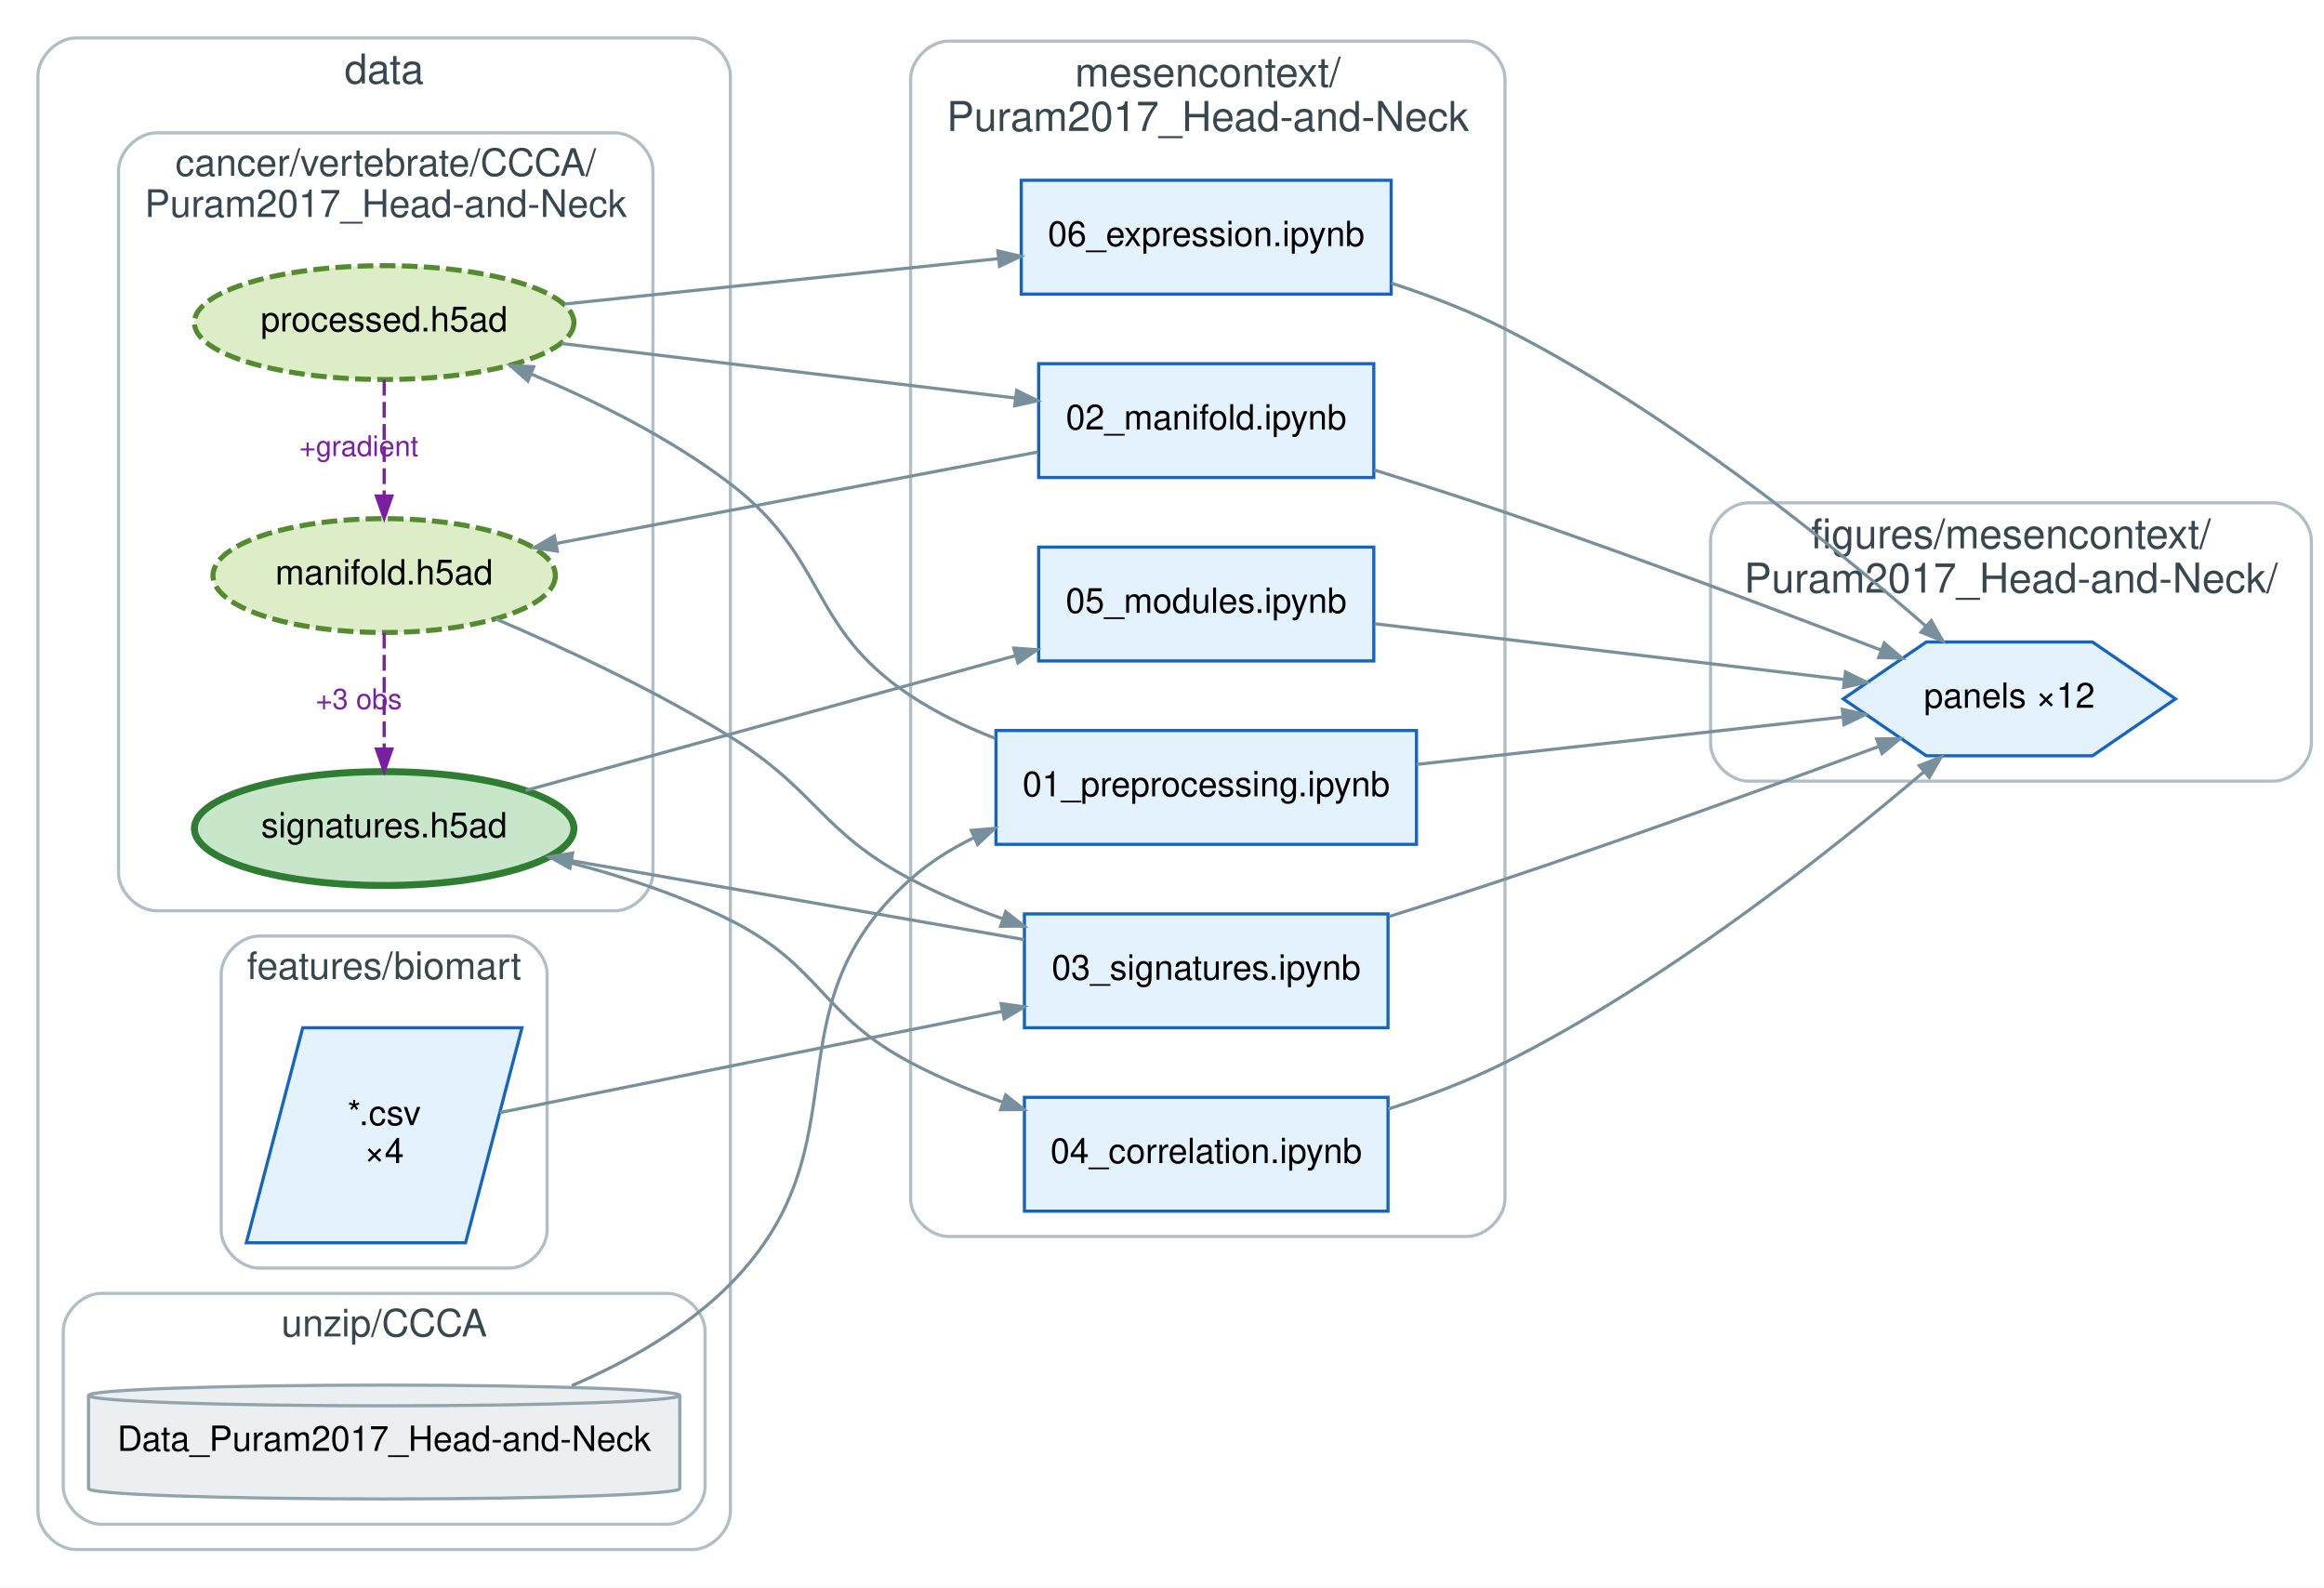
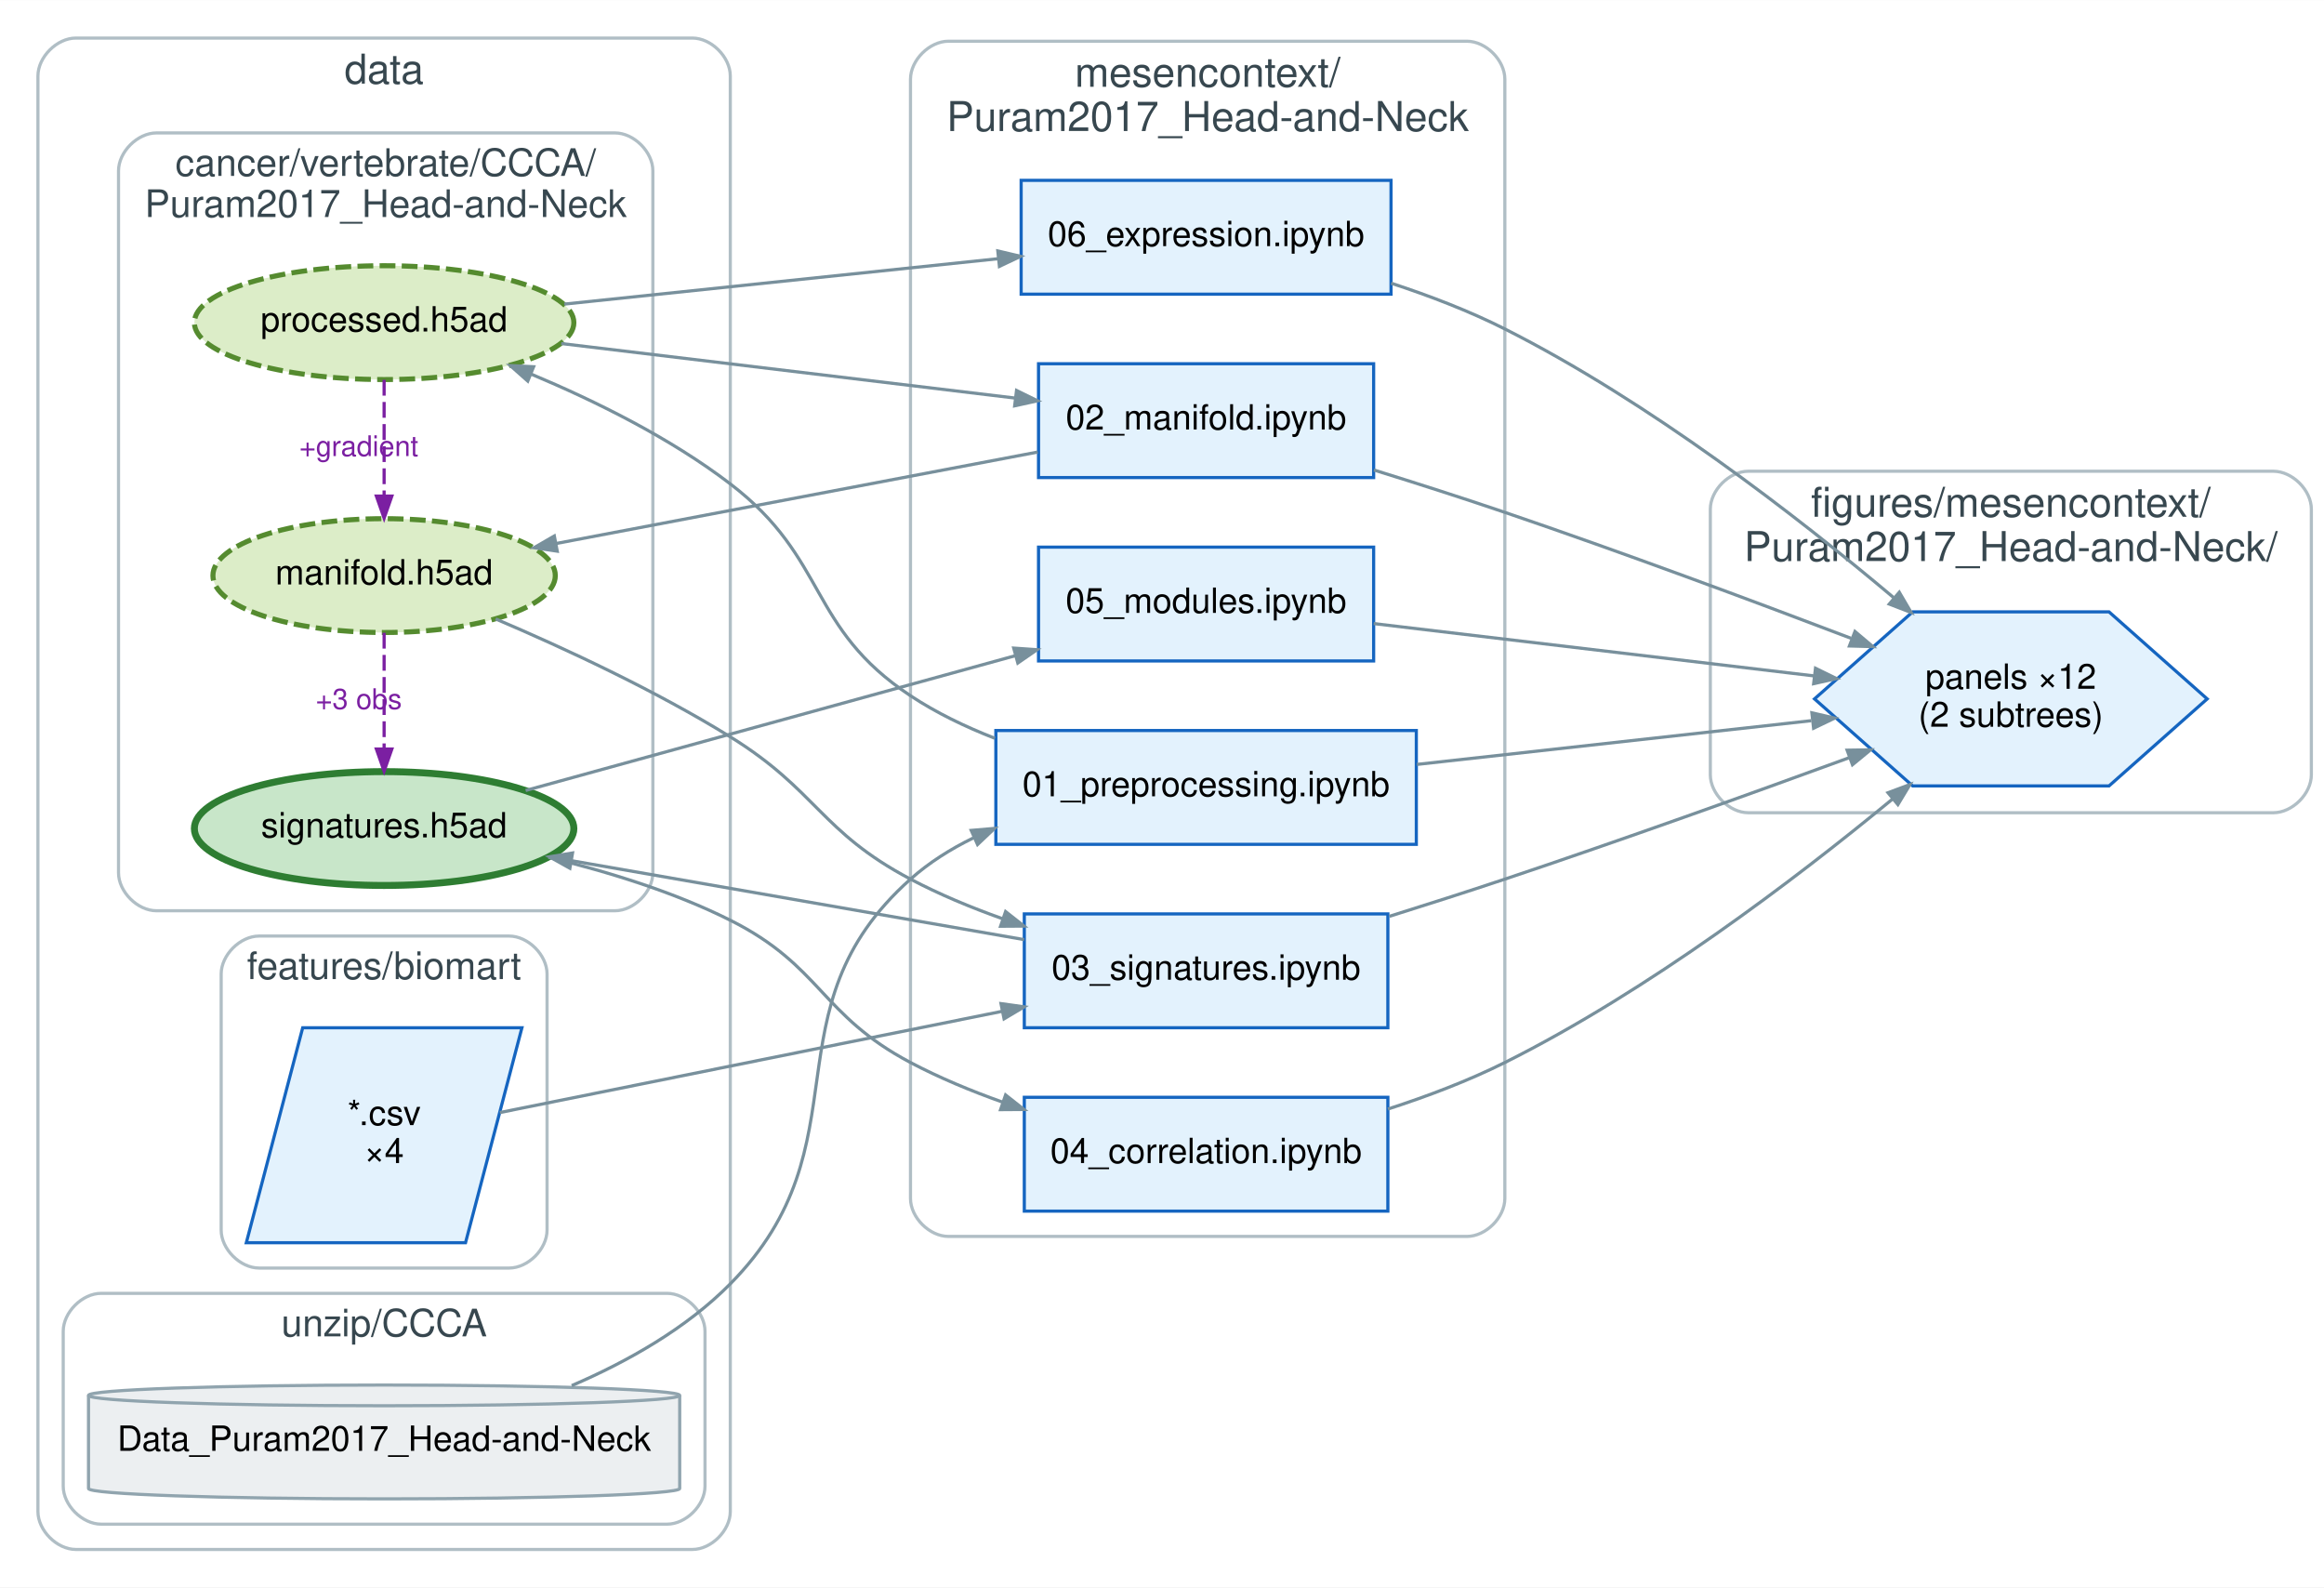
- <svg xmlns="http://www.w3.org/2000/svg" width="735pt" height="502pt" viewBox="0.00 0.00 735.03 502.00">
+ <svg xmlns="http://www.w3.org/2000/svg" width="735pt" height="502pt" viewBox="0.00 0.00 735.11 502.00">
  <g id="graph0" class="graph" transform="scale(1 1) rotate(0) translate(4 498)">
-     <polygon fill="white" stroke="transparent" points="-4,4 -4,-498 731.03,-498 731.03,4 -4,4" />
+     <polygon fill="white" stroke="transparent" points="-4,4 -4,-498 731.11,-498 731.11,4 -4,4" />
    <g id="clust1" class="cluster">
      <path fill="none" stroke="#b0bec5" d="M20,-8C20,-8 215,-8 215,-8 221,-8 227,-14 227,-20 227,-20 227,-474 227,-474 227,-480 221,-486 215,-486 215,-486 20,-486 20,-486 14,-486 8,-480 8,-474 8,-474 8,-20 8,-20 8,-14 14,-8 20,-8" />
      <text text-anchor="middle" x="117.5" y="-471.6" font-family="Helvetica,sans-Serif" font-size="13.00" fill="#37474f">data</text>
    </g>
    <g id="clust2" class="cluster">
      <path fill="none" stroke="#b0bec5" d="M45.49,-210C45.49,-210 190.51,-210 190.51,-210 196.51,-210 202.51,-216 202.51,-222 202.51,-222 202.51,-444 202.51,-444 202.51,-450 196.51,-456 190.51,-456 190.51,-456 45.49,-456 45.49,-456 39.49,-456 33.49,-450 33.49,-444 33.49,-444 33.49,-222 33.49,-222 33.49,-216 39.49,-210 45.49,-210" />
      <text text-anchor="middle" x="118" y="-442.4" font-family="Helvetica,sans-Serif" font-size="12.00" fill="#37474f">cancer/vertebrate/CCCA/</text>
      <text text-anchor="middle" x="118" y="-429.4" font-family="Helvetica,sans-Serif" font-size="12.00" fill="#37474f">Puram2017_Head-and-Neck</text>
    </g>
    <g id="clust3" class="cluster">
      <path fill="none" stroke="#b0bec5" d="M77.96,-97C77.96,-97 157.04,-97 157.04,-97 163.04,-97 169.04,-103 169.04,-109 169.04,-109 169.04,-190 169.04,-190 169.04,-196 163.04,-202 157.04,-202 157.04,-202 77.96,-202 77.96,-202 71.96,-202 65.96,-196 65.96,-190 65.96,-190 65.96,-109 65.96,-109 65.96,-103 71.96,-97 77.96,-97" />
      <text text-anchor="middle" x="117.5" y="-188.4" font-family="Helvetica,sans-Serif" font-size="12.00" fill="#37474f">features/biomart</text>
    </g>
    <g id="clust4" class="cluster">
      <path fill="none" stroke="#b0bec5" d="M28,-16C28,-16 207,-16 207,-16 213,-16 219,-22 219,-28 219,-28 219,-77 219,-77 219,-83 213,-89 207,-89 207,-89 28,-89 28,-89 22,-89 16,-83 16,-77 16,-77 16,-28 16,-28 16,-22 22,-16 28,-16" />
      <text text-anchor="middle" x="117.5" y="-75.4" font-family="Helvetica,sans-Serif" font-size="12.00" fill="#37474f">unzip/CCCA</text>
    </g>
    <g id="clust5" class="cluster">
      <path fill="none" stroke="#b0bec5" d="M296,-107C296,-107 460,-107 460,-107 466,-107 472,-113 472,-119 472,-119 472,-473 472,-473 472,-479 466,-485 460,-485 460,-485 296,-485 296,-485 290,-485 284,-479 284,-473 284,-473 284,-119 284,-119 284,-113 290,-107 296,-107" />
      <text text-anchor="middle" x="378" y="-470.6" font-family="Helvetica,sans-Serif" font-size="13.00" fill="#37474f">mesencontext/</text>
      <text text-anchor="middle" x="378" y="-456.6" font-family="Helvetica,sans-Serif" font-size="13.00" fill="#37474f">Puram2017_Head-and-Neck</text>
    </g>
    <g id="clust6" class="cluster">
-       <path fill="none" stroke="#b0bec5" d="M549,-251C549,-251 715.03,-251 715.03,-251 721.03,-251 727.03,-257 727.03,-263 727.03,-263 727.03,-327 727.03,-327 727.03,-333 721.03,-339 715.03,-339 715.03,-339 549,-339 549,-339 543,-339 537,-333 537,-327 537,-327 537,-263 537,-263 537,-257 543,-251 549,-251" />
-       <text text-anchor="middle" x="632.02" y="-324.6" font-family="Helvetica,sans-Serif" font-size="13.00" fill="#37474f">figures/mesencontext/</text>
-       <text text-anchor="middle" x="632.02" y="-310.6" font-family="Helvetica,sans-Serif" font-size="13.00" fill="#37474f">Puram2017_Head-and-Neck/</text>
+       <path fill="none" stroke="#b0bec5" d="M549,-241C549,-241 715.11,-241 715.11,-241 721.11,-241 727.11,-247 727.11,-253 727.11,-253 727.11,-337 727.11,-337 727.11,-343 721.11,-349 715.11,-349 715.11,-349 549,-349 549,-349 543,-349 537,-343 537,-337 537,-337 537,-253 537,-253 537,-247 543,-241 549,-241" />
+       <text text-anchor="middle" x="632.05" y="-334.6" font-family="Helvetica,sans-Serif" font-size="13.00" fill="#37474f">figures/mesencontext/</text>
+       <text text-anchor="middle" x="632.05" y="-320.6" font-family="Helvetica,sans-Serif" font-size="13.00" fill="#37474f">Puram2017_Head-and-Neck/</text>
    </g>
    <g id="node1" class="node">
      <ellipse fill="#dcedc8" stroke="#558b2f" stroke-width="1.6" stroke-dasharray="5,2" cx="117.5" cy="-396" rx="60.02" ry="18" />
      <text text-anchor="middle" x="117.5" y="-393.2" font-family="Helvetica,sans-Serif" font-size="11.00">processed.h5ad</text>
    </g>
    <g id="node2" class="node">
      <ellipse fill="#dcedc8" stroke="#558b2f" stroke-width="1.6" stroke-dasharray="5,2" cx="117.5" cy="-316" rx="54.15" ry="18" />
      <text text-anchor="middle" x="117.5" y="-313.2" font-family="Helvetica,sans-Serif" font-size="11.00">manifold.h5ad</text>
    </g>
    <g id="edge17" class="edge">
      <path fill="none" stroke="#7b1fa2" stroke-dasharray="5,2" d="M117.5,-377.92C117.5,-367.09 117.5,-353.16 117.5,-341.26" />
      <polygon fill="#7b1fa2" stroke="#7b1fa2" points="119.95,-341.15 117.5,-334.15 115.05,-341.15 119.95,-341.15" />
      <text text-anchor="middle" x="109.5" y="-353.8" font-family="Helvetica,sans-Serif" font-size="9.00" fill="#7b1fa2">+gradient</text>
    </g>
    <g id="node7" class="node">
      <polygon fill="#e3f2fd" stroke="#1565c0" points="430.5,-383 324.5,-383 324.5,-347 430.5,-347 430.5,-383" />
      <text text-anchor="middle" x="377.5" y="-362.2" font-family="Helvetica,sans-Serif" font-size="11.00">02_manifold.ipynb</text>
    </g>
    <g id="edge4" class="edge">
      <path fill="none" stroke="#78909c" d="M173.53,-389.39C215.73,-384.32 273.87,-377.33 317.12,-372.14" />
      <polygon fill="#78909c" stroke="#78909c" points="317.54,-374.55 324.19,-371.28 316.95,-369.69 317.54,-374.55" />
    </g>
    <g id="node8" class="node">
      <polygon fill="#e3f2fd" stroke="#1565c0" points="436,-441 319,-441 319,-405 436,-405 436,-441" />
      <text text-anchor="middle" x="377.5" y="-420.2" font-family="Helvetica,sans-Serif" font-size="11.00">06_expression.ipynb</text>
    </g>
    <g id="edge15" class="edge">
      <path fill="none" stroke="#78909c" d="M174.48,-401.86C214.83,-406.08 269.39,-411.79 311.64,-416.21" />
      <polygon fill="#78909c" stroke="#78909c" points="311.62,-418.67 318.84,-416.97 312.13,-413.8 311.62,-418.67" />
    </g>
    <g id="node3" class="node">
      <ellipse fill="#c8e6c9" stroke="#2e7d32" stroke-width="2.2" cx="117.5" cy="-236" rx="60.02" ry="18" />
      <text text-anchor="middle" x="117.5" y="-233.2" font-family="Helvetica,sans-Serif" font-size="11.00">signatures.h5ad</text>
    </g>
    <g id="edge18" class="edge">
      <path fill="none" stroke="#7b1fa2" stroke-dasharray="5,2" d="M117.5,-297.92C117.5,-287.09 117.5,-273.16 117.5,-261.26" />
      <polygon fill="#7b1fa2" stroke="#7b1fa2" points="119.95,-261.15 117.5,-254.15 115.05,-261.15 119.95,-261.15" />
      <text text-anchor="middle" x="109.5" y="-273.8" font-family="Helvetica,sans-Serif" font-size="9.00" fill="#7b1fa2">+3 obs</text>
    </g>
    <g id="node9" class="node">
      <polygon fill="#e3f2fd" stroke="#1565c0" points="435,-209 320,-209 320,-173 435,-173 435,-209" />
      <text text-anchor="middle" x="377.5" y="-188.2" font-family="Helvetica,sans-Serif" font-size="11.00">03_signatures.ipynb</text>
    </g>
    <g id="edge7" class="edge">
      <path fill="none" stroke="#78909c" d="M152.78,-302.29C174.66,-292.96 203.28,-279.67 227,-265 254.45,-248.02 255.46,-235.08 284,-220 293.07,-215.21 303.06,-211.06 313.02,-207.51" />
      <polygon fill="#78909c" stroke="#78909c" points="314.08,-209.74 319.9,-205.15 312.49,-205.1 314.08,-209.74" />
    </g>
    <g id="node10" class="node">
      <polygon fill="#e3f2fd" stroke="#1565c0" points="435,-151 320,-151 320,-115 435,-115 435,-151" />
      <text text-anchor="middle" x="377.5" y="-130.2" font-family="Helvetica,sans-Serif" font-size="11.00">04_correlation.ipynb</text>
    </g>
    <g id="edge11" class="edge">
      <path fill="none" stroke="#78909c" d="M169.48,-226.89C188.18,-222.39 209.13,-215.96 227,-207 255.85,-192.53 255.46,-177.08 284,-162 293.07,-157.21 303.06,-153.06 313.02,-149.51" />
      <polygon fill="#78909c" stroke="#78909c" points="314.08,-151.74 319.9,-147.15 312.49,-147.1 314.08,-151.74" />
    </g>
    <g id="node11" class="node">
      <polygon fill="#e3f2fd" stroke="#1565c0" points="430.5,-325 324.5,-325 324.5,-289 430.5,-289 430.5,-325" />
      <text text-anchor="middle" x="377.5" y="-304.2" font-family="Helvetica,sans-Serif" font-size="11.00">05_modules.ipynb</text>
    </g>
    <g id="edge13" class="edge">
      <path fill="none" stroke="#78909c" d="M162.27,-248.04C204.88,-259.77 269.96,-277.68 317.21,-290.68" />
      <polygon fill="#78909c" stroke="#78909c" points="316.65,-293.07 324.04,-292.56 317.95,-288.35 316.65,-293.07" />
    </g>
    <g id="node4" class="node">
      <polygon fill="#e3f2fd" stroke="#1565c0" points="161.09,-173 91.75,-173 73.91,-105 143.25,-105 161.09,-173" />
      <text text-anchor="middle" x="117.5" y="-142.2" font-family="Helvetica,sans-Serif" font-size="11.00">*.csv</text>
      <text text-anchor="middle" x="117.5" y="-130.2" font-family="Helvetica,sans-Serif" font-size="11.00">×4</text>
    </g>
    <g id="edge8" class="edge">
      <path fill="none" stroke="#78909c" d="M154.1,-146.18C195.03,-154.42 262.99,-168.12 313.04,-178.21" />
      <polygon fill="#78909c" stroke="#78909c" points="312.63,-180.63 319.97,-179.61 313.6,-175.82 312.63,-180.63" />
    </g>
    <g id="node5" class="node">
      <path fill="#eceff1" stroke="#90a4ae" d="M211,-56.73C211,-58.53 169.09,-60 117.5,-60 65.91,-60 24,-58.53 24,-56.73 24,-56.73 24,-27.27 24,-27.27 24,-25.47 65.91,-24 117.5,-24 169.09,-24 211,-25.47 211,-27.27 211,-27.27 211,-56.73 211,-56.73" />
      <path fill="none" stroke="#90a4ae" d="M211,-56.73C211,-54.92 169.09,-53.45 117.5,-53.45 65.91,-53.45 24,-54.92 24,-56.73" />
      <text text-anchor="middle" x="117.5" y="-39.2" font-family="Helvetica,sans-Serif" font-size="11.00">Data_Puram2017_Head-and-Neck</text>
    </g>
    <g id="node6" class="node">
      <polygon fill="#e3f2fd" stroke="#1565c0" points="444,-267 311,-267 311,-231 444,-231 444,-267" />
      <text text-anchor="middle" x="377.5" y="-246.2" font-family="Helvetica,sans-Serif" font-size="11.00">01_preprocessing.ipynb</text>
    </g>
    <g id="edge1" class="edge">
      <path fill="none" stroke="#78909c" d="M176.84,-59.82C194.65,-67.48 213.16,-77.98 227,-92 270.75,-136.32 237.5,-178.57 284,-220 289.87,-225.23 296.67,-229.52 303.88,-233.03" />
      <polygon fill="#78909c" stroke="#78909c" points="303.21,-235.41 310.59,-236.04 305.21,-230.94 303.21,-235.41" />
    </g>
    <g id="edge2" class="edge">
      <path fill="none" stroke="#78909c" d="M310.7,-264.54C301.34,-268.18 292.14,-272.61 284,-278 251.4,-299.58 258.06,-321.26 227,-345 208.05,-359.49 184.32,-371.22 163.89,-379.77" />
      <polygon fill="#78909c" stroke="#78909c" points="162.94,-377.51 157.39,-382.43 164.79,-382.05 162.94,-377.51" />
    </g>
    <g id="node12" class="node">
-       <polygon fill="#e3f2fd" stroke="#1565c0" points="684.05,-277 657.78,-295 605.25,-295 578.98,-277 605.25,-259 657.78,-259 684.05,-277" />
-       <text text-anchor="middle" x="631.52" y="-274.2" font-family="Helvetica,sans-Serif" font-size="11.00">panels ×12</text>
+       <polygon fill="#e3f2fd" stroke="#1565c0" points="694.16,-277 663.11,-304.52 601,-304.52 569.95,-277 601,-249.48 663.11,-249.48 694.16,-277" />
+       <text text-anchor="middle" x="632.05" y="-280.2" font-family="Helvetica,sans-Serif" font-size="11.00">panels ×12</text>
+       <text text-anchor="middle" x="632.05" y="-268.2" font-family="Helvetica,sans-Serif" font-size="11.00">(2 subtrees)</text>
    </g>
    <g id="edge3" class="edge">
-       <path fill="none" stroke="#78909c" d="M444.06,-256.28C486.07,-260.95 539.83,-266.92 578.82,-271.26" />
-       <polygon fill="#78909c" stroke="#78909c" points="578.7,-273.71 585.93,-272.05 579.24,-268.84 578.7,-273.71" />
+       <path fill="none" stroke="#78909c" d="M444.2,-256.28C482.7,-260.55 531.05,-265.91 568.92,-270.11" />
+       <polygon fill="#78909c" stroke="#78909c" points="569.12,-272.6 576.35,-270.93 569.66,-267.73 569.12,-272.6" />
    </g>
    <g id="edge5" class="edge">
      <path fill="none" stroke="#78909c" d="M324.24,-355.07C279.91,-346.65 216.58,-334.63 171.92,-326.15" />
      <polygon fill="#78909c" stroke="#78909c" points="172.26,-323.72 164.92,-324.82 171.34,-328.53 172.26,-323.72" />
    </g>
    <g id="edge6" class="edge">
-       <path fill="none" stroke="#78909c" d="M430.6,-349.4C444.13,-345.2 458.65,-340.55 472,-336 512.87,-322.07 559.09,-304.68 591.02,-292.39" />
-       <polygon fill="#78909c" stroke="#78909c" points="591.96,-294.66 597.62,-289.85 590.2,-290.09 591.96,-294.66" />
+       <path fill="none" stroke="#78909c" d="M430.59,-349.39C444.12,-345.19 458.65,-340.54 472,-336 508.94,-323.43 550.24,-308.07 581.5,-296.17" />
+       <polygon fill="#78909c" stroke="#78909c" points="582.75,-298.32 588.41,-293.54 581,-293.74 582.75,-298.32" />
    </g>
    <g id="edge16" class="edge">
-       <path fill="none" stroke="#78909c" d="M436.06,-408.48C448.23,-404.49 460.78,-399.68 472,-394 523.15,-368.13 575.25,-326 605.15,-299.98" />
-       <polygon fill="#78909c" stroke="#78909c" points="606.82,-301.77 610.47,-295.31 603.59,-298.09 606.82,-301.77" />
+       <path fill="none" stroke="#78909c" d="M436.06,-408.46C448.22,-404.48 460.77,-399.67 472,-394 517.66,-370.95 564.13,-335.02 594.95,-309.06" />
+       <polygon fill="#78909c" stroke="#78909c" points="596.77,-310.73 600.52,-304.33 593.6,-306.99 596.77,-310.73" />
    </g>
    <g id="edge9" class="edge">
      <path fill="none" stroke="#78909c" d="M319.94,-200.87C277.52,-208.26 219.63,-218.36 176.79,-225.83" />
      <polygon fill="#78909c" stroke="#78909c" points="176.26,-223.44 169.78,-227.06 177.1,-228.27 176.26,-223.44" />
    </g>
    <g id="edge10" class="edge">
-       <path fill="none" stroke="#78909c" d="M435.49,-208.23C447.58,-212.01 460.23,-216.06 472,-220 512.52,-233.56 558.42,-250.21 590.36,-262" />
-       <polygon fill="#78909c" stroke="#78909c" points="589.55,-264.31 596.96,-264.44 591.25,-259.72 589.55,-264.31" />
+       <path fill="none" stroke="#78909c" d="M435.49,-208.24C447.57,-212.02 460.23,-216.07 472,-220 508.6,-232.23 549.58,-246.94 580.78,-258.35" />
+       <polygon fill="#78909c" stroke="#78909c" points="580.27,-260.78 587.69,-260.89 581.96,-256.18 580.27,-260.78" />
    </g>
    <g id="edge12" class="edge">
-       <path fill="none" stroke="#78909c" d="M435.04,-147.27C447.52,-151.31 460.45,-156.22 472,-162 522.66,-187.36 574.53,-228.43 604.57,-254.01" />
-       <polygon fill="#78909c" stroke="#78909c" points="603.01,-255.9 609.92,-258.6 606.2,-252.18 603.01,-255.9" />
+       <path fill="none" stroke="#78909c" d="M435.03,-147.29C447.51,-151.33 460.45,-156.23 472,-162 517.34,-184.65 563.69,-219.81 594.57,-245.28" />
+       <polygon fill="#78909c" stroke="#78909c" points="593.2,-247.33 600.15,-249.92 596.33,-243.57 593.2,-247.33" />
    </g>
    <g id="edge14" class="edge">
-       <path fill="none" stroke="#78909c" d="M430.72,-300.78C474.28,-295.6 536.02,-288.25 579.3,-283.1" />
-       <polygon fill="#78909c" stroke="#78909c" points="579.69,-285.52 586.36,-282.26 579.11,-280.65 579.69,-285.52" />
+       <path fill="none" stroke="#78909c" d="M430.52,-300.82C471.01,-296.01 527.29,-289.33 569.93,-284.26" />
+       <polygon fill="#78909c" stroke="#78909c" points="570.26,-286.69 576.92,-283.43 569.68,-281.82 570.26,-286.69" />
    </g>
  </g>
</svg>
